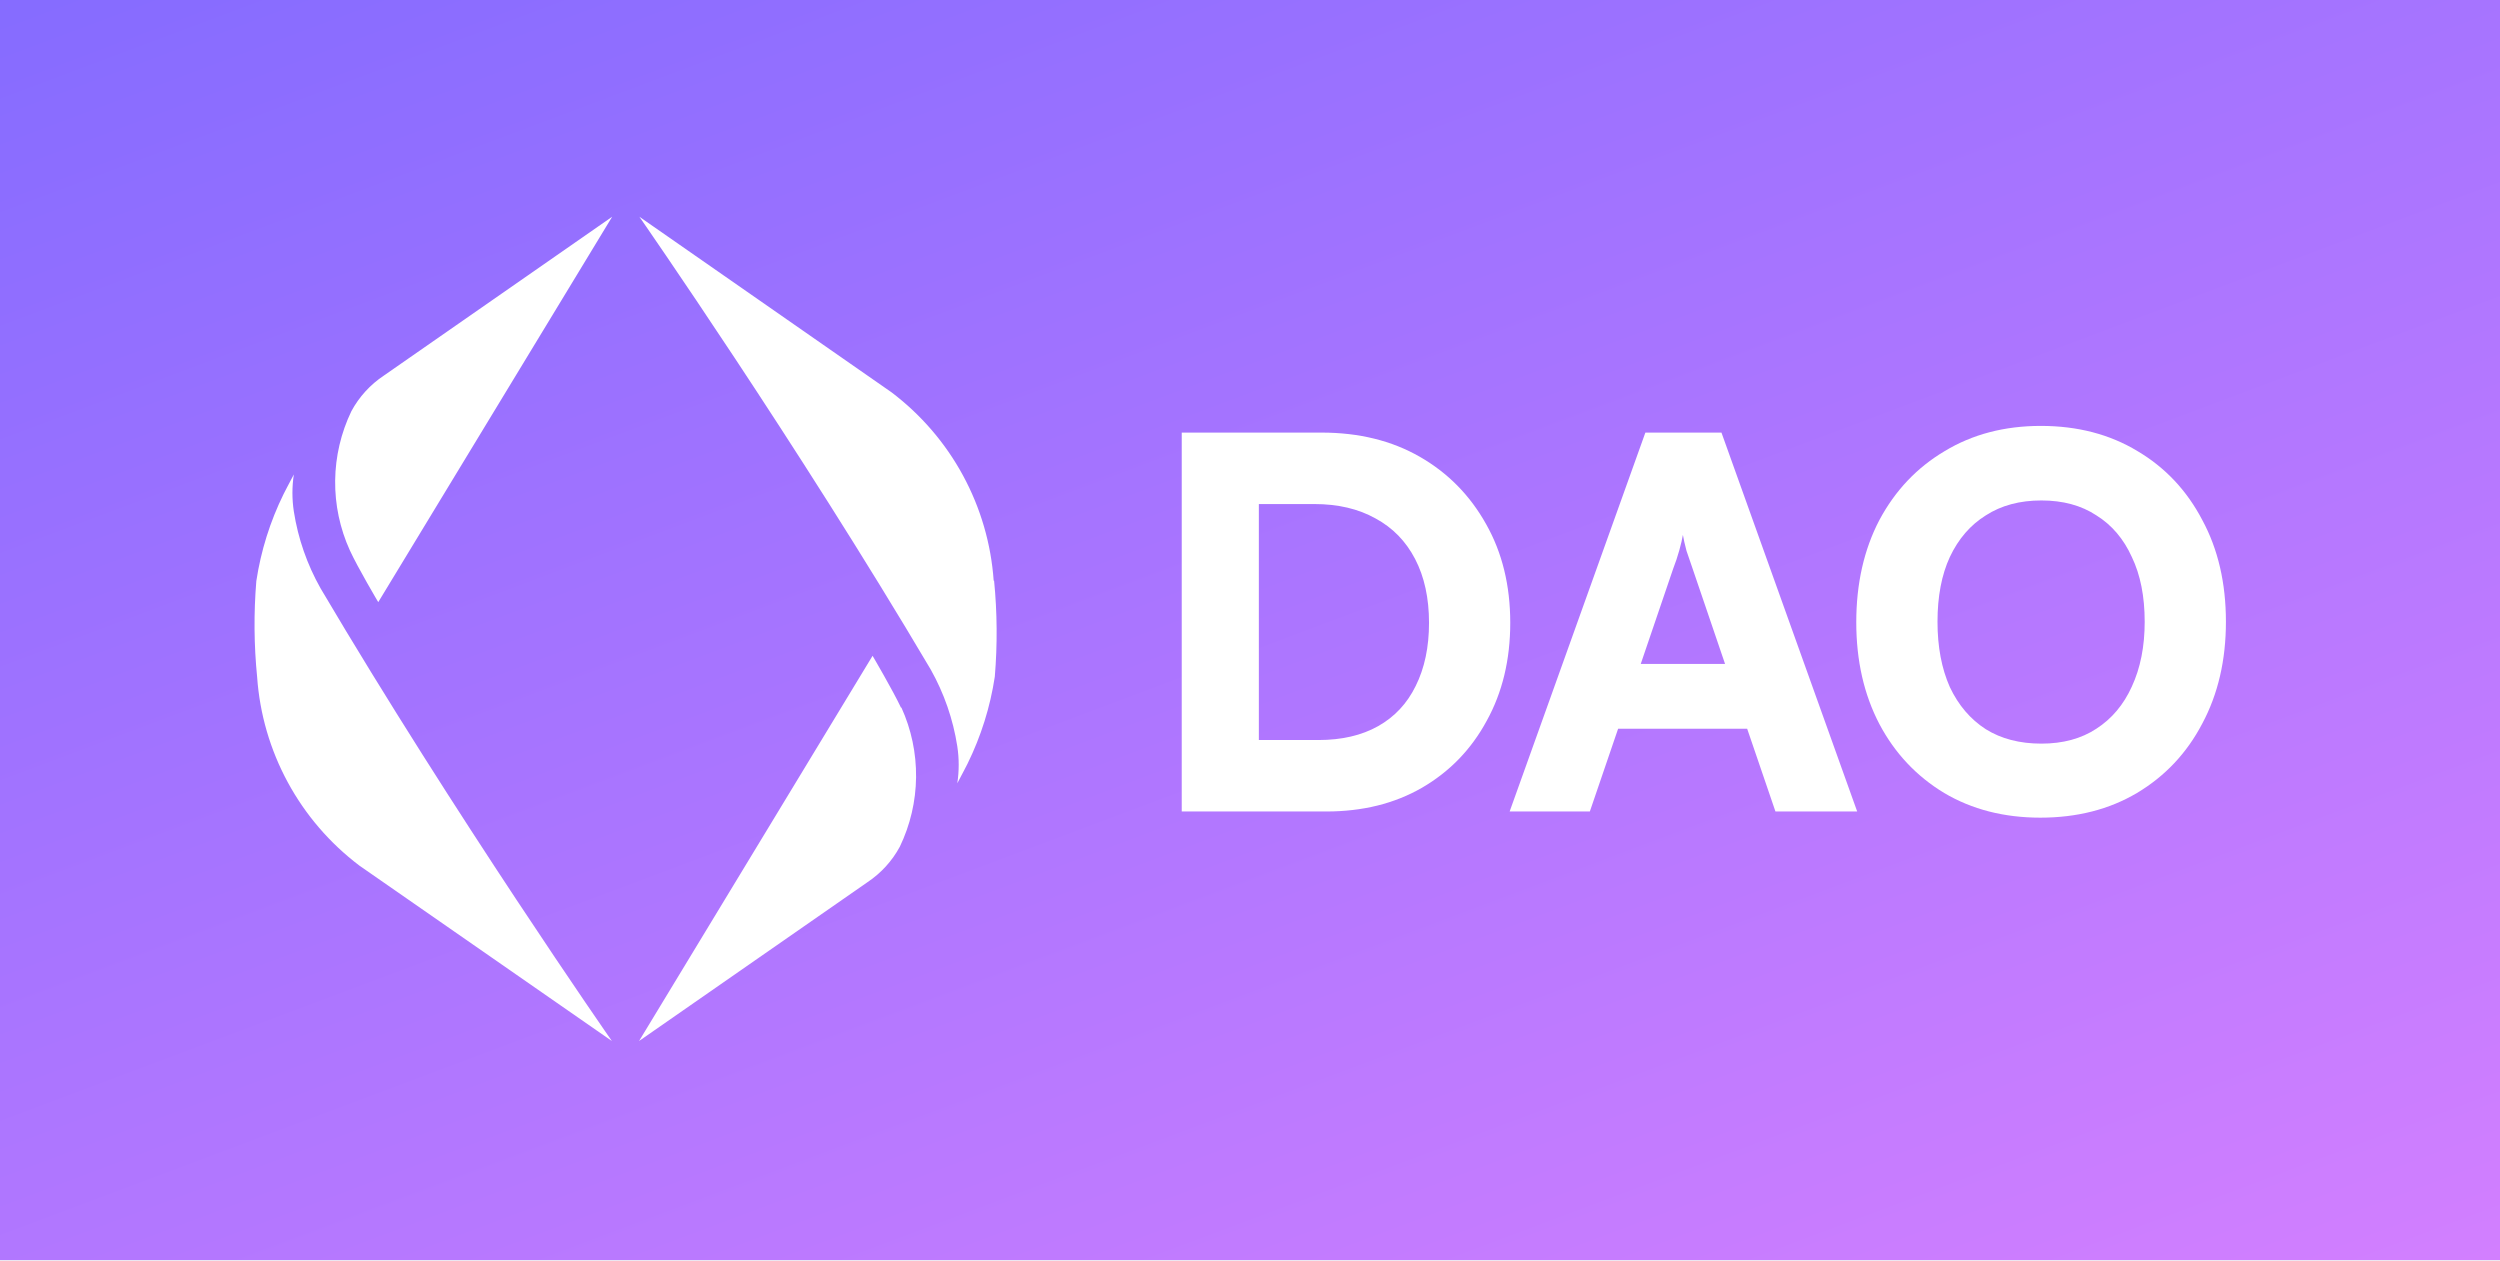
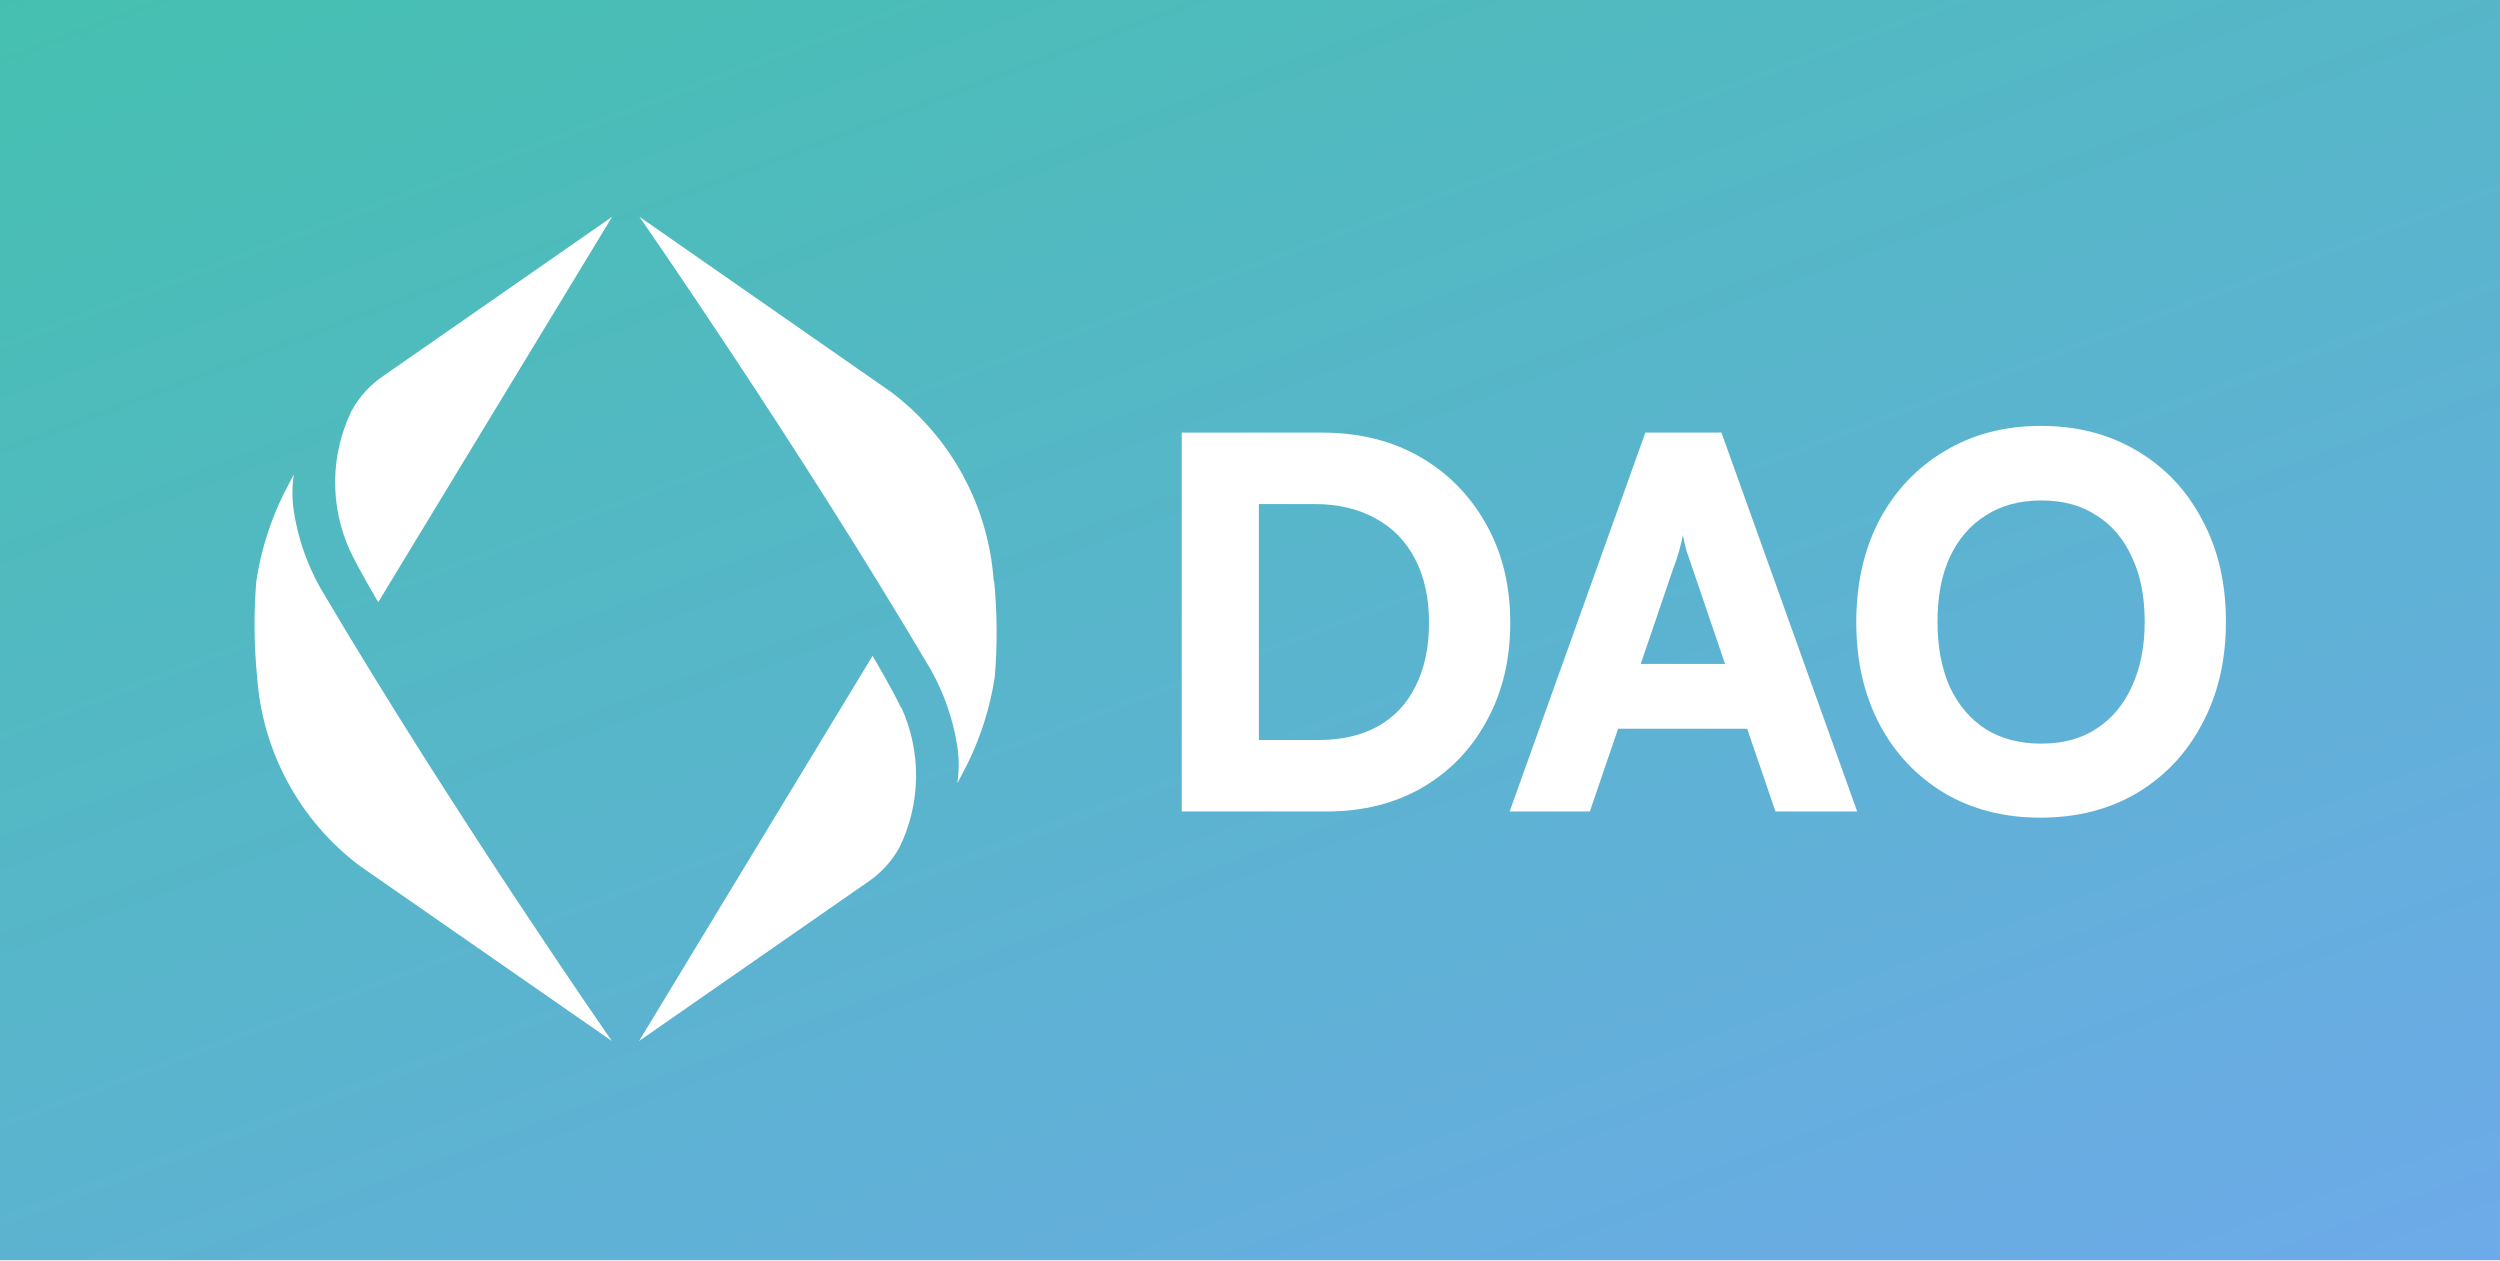
<svg xmlns="http://www.w3.org/2000/svg" width="992" height="500" viewBox="0 0 992 500" fill="none">
  <rect width="992" height="500" fill="url(#paint0_linear_36_32)" />
  <path d="M139.423 163.173C142.492 157.476 146.92 152.619 152.319 149.031L242.912 86L150.088 238.931C150.088 238.931 141.978 225.275 138.814 218.365C134.873 209.677 132.885 200.236 132.99 190.702C133.095 181.168 135.291 171.772 139.423 163.173ZM102.034 268.669C103.057 283.294 107.204 297.532 114.198 310.43C121.191 323.329 130.87 334.589 142.586 343.458L242.79 413.075C242.79 413.075 180.096 323.054 127.217 233.477C121.863 224.013 118.264 213.666 116.592 202.931C115.852 198.07 115.852 193.125 116.592 188.264C115.213 190.81 112.537 196.022 112.537 196.022C107.175 206.917 103.523 218.568 101.709 230.568C100.665 243.252 100.774 256.004 102.034 268.669ZM357.512 280.79C354.267 273.881 346.238 260.224 346.238 260.224L253.577 413.075L344.17 350.084C349.568 346.496 353.997 341.64 357.066 335.943C361.198 327.343 363.393 317.947 363.499 308.414C363.604 298.88 361.616 289.438 357.674 280.75L357.512 280.79ZM394.292 230.446C393.269 215.822 389.122 201.583 382.129 188.685C375.135 175.787 365.456 164.526 353.74 155.658L253.698 86C253.698 86 316.351 176.021 369.272 265.598C374.611 275.065 378.196 285.412 379.856 296.144C380.596 301.005 380.596 305.95 379.856 310.811C381.235 308.265 383.911 303.053 383.911 303.053C389.273 292.158 392.925 280.507 394.738 268.507C395.796 255.824 395.701 243.072 394.455 230.406L394.292 230.446Z" fill="white" />
  <path d="M526.236 322H468.912V171.652H524.4C539.224 171.652 552.212 174.848 563.364 181.24C574.516 187.632 583.288 196.54 589.68 207.964C596.072 219.252 599.268 232.308 599.268 247.132C599.268 261.82 596.14 274.808 589.884 286.096C583.764 297.384 575.196 306.224 564.18 312.616C553.3 318.872 540.652 322 526.236 322ZM499.512 185.728V308.332L485.028 293.644H523.176C532.424 293.644 540.312 291.808 546.84 288.136C553.368 284.464 558.332 279.16 561.732 272.224C565.268 265.152 567.036 256.788 567.036 247.132C567.036 237.34 565.2 228.908 561.528 221.836C557.856 214.764 552.62 209.392 545.82 205.72C539.02 201.912 530.928 200.008 521.544 200.008H485.028L499.512 185.728Z" fill="white" />
  <path d="M630.851 322H599.027L652.883 171.652H683.075L736.931 322H704.495L693.275 289.156H642.071L630.851 322ZM663.899 225.712L651.047 263.452H684.503L671.651 225.712C670.835 223.4 670.019 221.02 669.203 218.572C668.523 215.988 668.047 213.88 667.775 212.248C667.503 213.88 667.027 215.92 666.347 218.368C665.667 220.816 664.851 223.264 663.899 225.712Z" fill="white" />
  <path d="M883.246 246.724C883.246 261.956 880.118 275.42 873.862 287.116C867.742 298.812 859.106 307.992 847.954 314.656C836.938 321.184 824.154 324.448 809.602 324.448C795.186 324.448 782.47 321.184 771.454 314.656C760.438 307.992 751.87 298.88 745.75 287.32C739.63 275.624 736.57 262.16 736.57 246.928C736.57 231.56 739.63 218.028 745.75 206.332C752.006 194.636 760.642 185.524 771.658 178.996C782.674 172.332 795.39 169 809.806 169C824.358 169 837.142 172.332 848.158 178.996C859.174 185.524 867.742 194.636 873.862 206.332C880.118 217.892 883.246 231.356 883.246 246.724ZM851.014 246.724C851.014 236.66 849.314 228.092 845.914 221.02C842.65 213.812 837.958 208.304 831.838 204.496C825.854 200.552 818.578 198.58 810.01 198.58C801.442 198.58 794.098 200.552 787.978 204.496C781.858 208.304 777.098 213.812 773.698 221.02C770.434 228.092 768.802 236.66 768.802 246.724C768.802 256.652 770.434 265.288 773.698 272.632C777.098 279.84 781.858 285.416 787.978 289.36C794.098 293.168 801.442 295.072 810.01 295.072C818.578 295.072 825.854 293.1 831.838 289.156C837.958 285.212 842.65 279.636 845.914 272.428C849.314 265.084 851.014 256.516 851.014 246.724Z" fill="white" />
  <defs>
    <linearGradient id="paint0_linear_36_32" x1="919.584" y1="663" x2="563.452" y2="-285.157" gradientUnits="userSpaceOnUse">
-       <stop stop-color="#DE82FF" />
-       <stop offset="1" stop-color="#7F6AFF" />
+       <stop stop-color="#73A6F2" />
+       <stop offset="1" stop-color="#42C2AB" />
    </linearGradient>
  </defs>
</svg>
